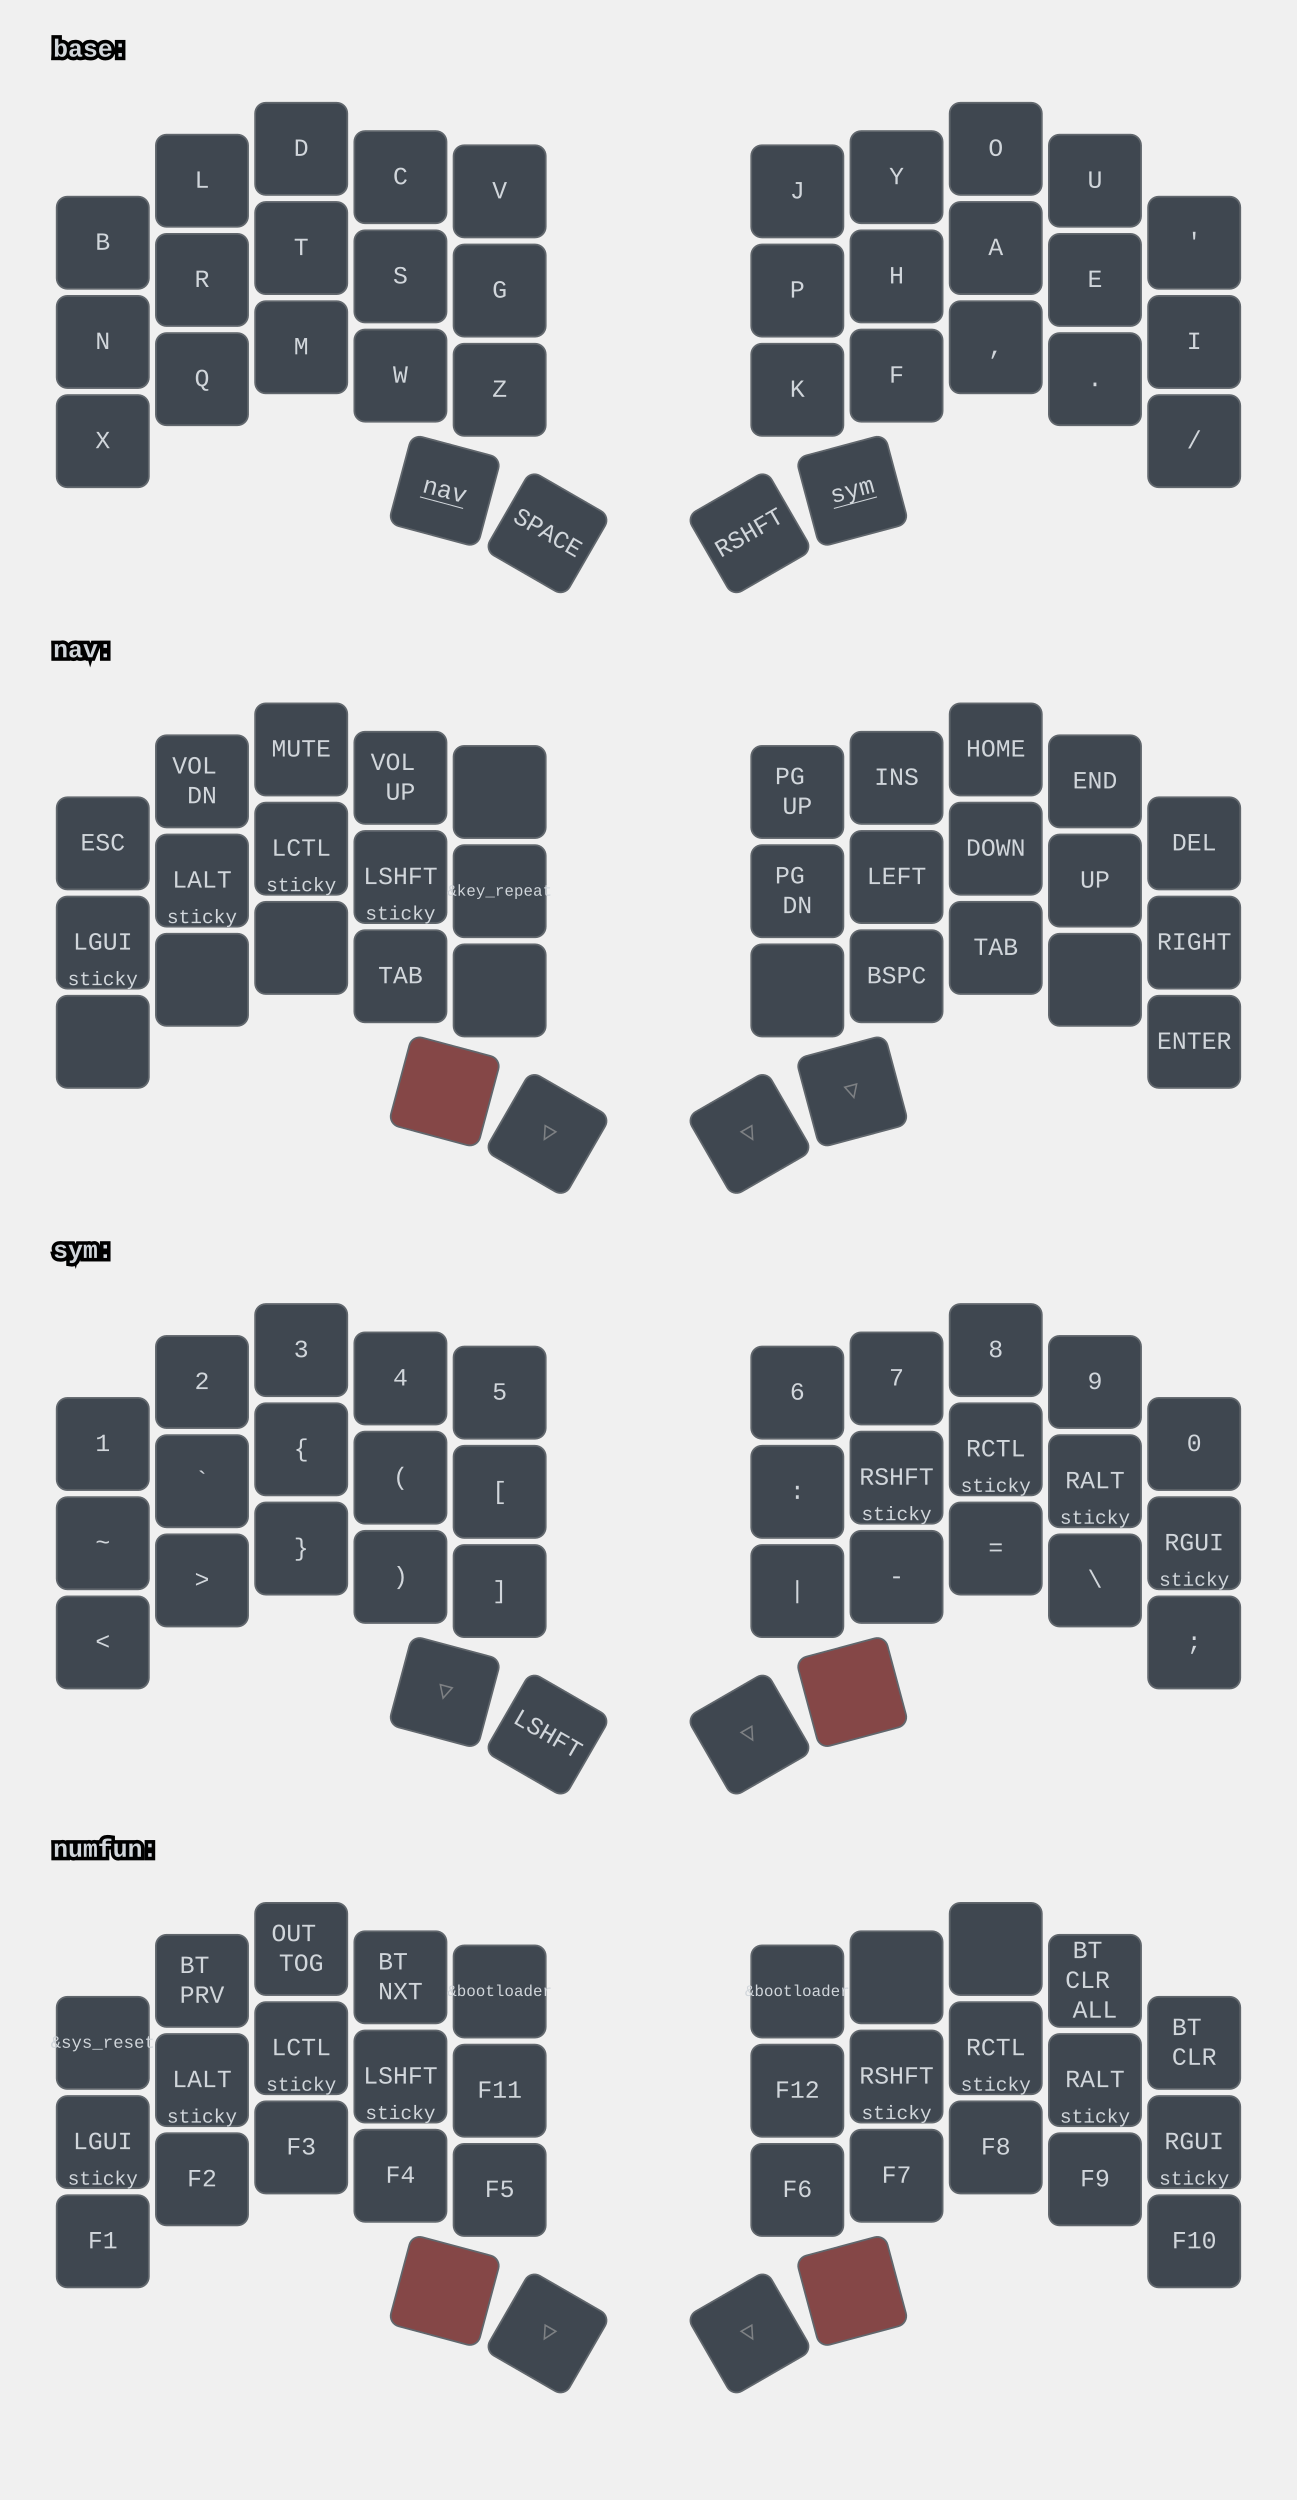
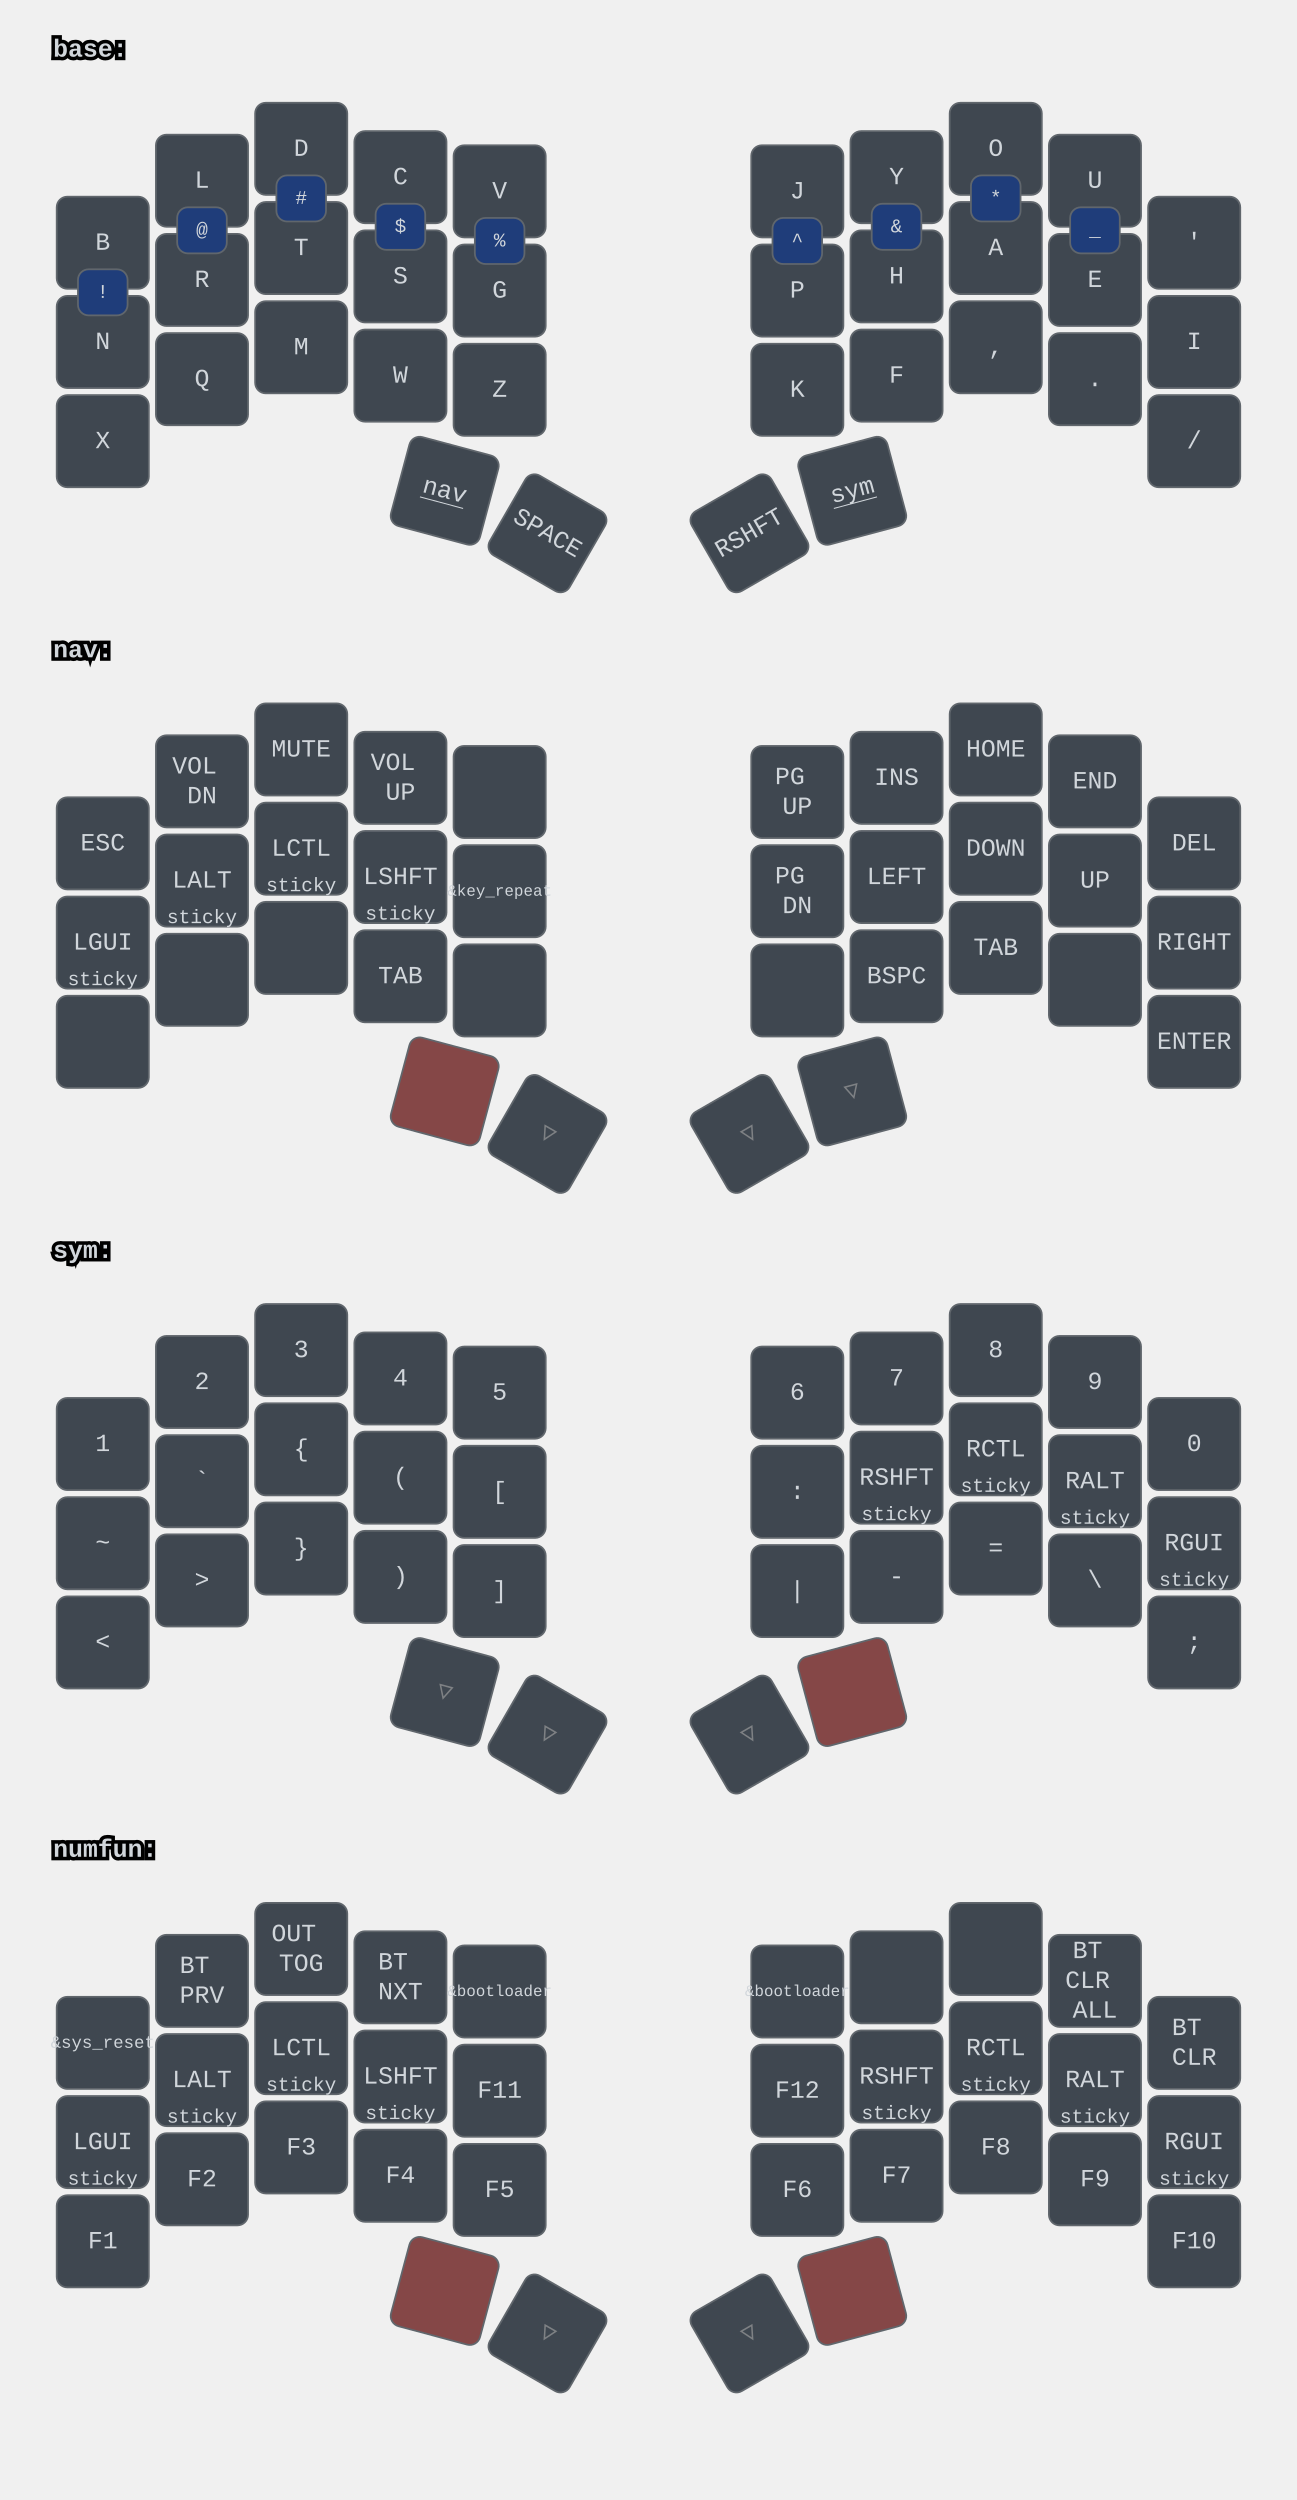
<svg xmlns="http://www.w3.org/2000/svg" width="732" height="1411" viewBox="0 0 732 1411" class="keymap">
  <style>/* inherit to force styles through use tags */
svg path {
    fill: inherit;
}

/* font and background color specifications */
svg.keymap {
    font-family: SFMono-Regular,Consolas,Liberation Mono,Menlo,monospace;
    font-size: 14px;
    font-kerning: normal;
    text-rendering: optimizeLegibility;
    fill: #24292e;
}

/* default key styling */
rect.key {
    fill: #f6f8fa;
}

rect.key, rect.combo {
    stroke: #c9cccf;
    stroke-width: 1;
}

/* default key side styling, only used is draw_key_sides is set */
rect.side {
    filter: brightness(90%);
}

/* color accent for combo boxes */
rect.combo, rect.combo-separate {
    fill: #cdf;
}

/* color accent for held keys */
rect.held, rect.combo.held {
    fill: #fdd;
}

/* color accent for ghost (optional) keys */
rect.ghost, rect.combo.ghost {
    stroke-dasharray: 4, 4;
    stroke-width: 2;
}

text {
    text-anchor: middle;
    dominant-baseline: middle;
}

/* styling for layer labels */
text.label {
    font-weight: bold;
    text-anchor: start;
    stroke: white;
    stroke-width: 4;
    paint-order: stroke;
}

/* styling for optional footer */
text.footer {
    text-anchor: end;
    dominant-baseline: auto;
    stroke: white;
    stroke-width: 4;
    paint-order: stroke;
}

/* styling for combo tap, and key non-tap label text */
text.combo, text.hold, text.shifted, text.left, text.right, text.tl, text.tr, text.bl, text.br {
    font-size: 11px;
}

text.hold, text.bl, text.br {
    text-anchor: middle;
    dominant-baseline: auto;
}

text.shifted, text.tl, text.tr {
    text-anchor: middle;
    dominant-baseline: hanging;
}

text.left, text.tl, text.bl {
    text-anchor: start;
}

text.right, text.tr, text.br {
    text-anchor: end;
}

text.layer-activator {
    text-decoration: underline;
}

/* styling for hold/shifted label text in combo box */
text.combo.hold, text.combo.shifted, text.combo.left, text.combo.right {
    font-size: 8px;
}

/* lighter symbol for transparent keys */
text.trans {
    fill: #7b7e81;
}

/* styling for combo dendrons */
path.combo {
    stroke-width: 1;
    stroke: gray;
    fill: none;
}

/* Start Tabler Icons Cleanup */
/* cannot use height/width with glyphs */
.icon-tabler &gt; path {
    fill: inherit;
    stroke: inherit;
    stroke-width: 2;
}
/* hide tabler's default box */
.icon-tabler &gt; path[stroke="none"][fill="none"] {
    visibility: hidden;
}
/* End Tabler Icons Cleanup */

svg.keymap { fill: #d1d6db; }
rect.key { fill: #3f4750; }
rect.key, rect.combo { stroke: #60666c; }
rect.combo, rect.combo-separate { fill: #1f3d7a; }
rect.held, rect.combo.held { fill: #854747; }
text.label, text.footer { stroke: black; }
text.trans { fill: #7e8184; }
path.combo { stroke: #7f7f7f; }
</style>
  <g transform="translate(30, 0)" class="layer-base">
    <text x="0" y="28" class="label" id="base">base:</text>
    <g transform="translate(0, 56)">
      <g transform="translate(28, 81)" class="key keypos-0">
        <rect rx="6" ry="6" x="-26" y="-26" width="52" height="52" class="key" />
        <text x="0" y="0" class="key tap">B</text>
      </g>
      <g transform="translate(84, 46)" class="key keypos-1">
        <rect rx="6" ry="6" x="-26" y="-26" width="52" height="52" class="key" />
        <text x="0" y="0" class="key tap">L</text>
      </g>
      <g transform="translate(140, 28)" class="key keypos-2">
        <rect rx="6" ry="6" x="-26" y="-26" width="52" height="52" class="key" />
        <text x="0" y="0" class="key tap">D</text>
      </g>
      <g transform="translate(196, 44)" class="key keypos-3">
        <rect rx="6" ry="6" x="-26" y="-26" width="52" height="52" class="key" />
        <text x="0" y="0" class="key tap">C</text>
      </g>
      <g transform="translate(252, 52)" class="key keypos-4">
        <rect rx="6" ry="6" x="-26" y="-26" width="52" height="52" class="key" />
        <text x="0" y="0" class="key tap">V</text>
      </g>
      <g transform="translate(420, 52)" class="key keypos-5">
        <rect rx="6" ry="6" x="-26" y="-26" width="52" height="52" class="key" />
        <text x="0" y="0" class="key tap">J</text>
      </g>
      <g transform="translate(476, 44)" class="key keypos-6">
        <rect rx="6" ry="6" x="-26" y="-26" width="52" height="52" class="key" />
        <text x="0" y="0" class="key tap">Y</text>
      </g>
      <g transform="translate(532, 28)" class="key keypos-7">
        <rect rx="6" ry="6" x="-26" y="-26" width="52" height="52" class="key" />
        <text x="0" y="0" class="key tap">O</text>
      </g>
      <g transform="translate(588, 46)" class="key keypos-8">
        <rect rx="6" ry="6" x="-26" y="-26" width="52" height="52" class="key" />
        <text x="0" y="0" class="key tap">U</text>
      </g>
      <g transform="translate(644, 81)" class="key keypos-9">
        <rect rx="6" ry="6" x="-26" y="-26" width="52" height="52" class="key" />
        <text x="0" y="0" class="key tap">'</text>
      </g>
      <g transform="translate(28, 137)" class="key keypos-10">
        <rect rx="6" ry="6" x="-26" y="-26" width="52" height="52" class="key" />
        <text x="0" y="0" class="key tap">N</text>
      </g>
      <g transform="translate(84, 102)" class="key keypos-11">
        <rect rx="6" ry="6" x="-26" y="-26" width="52" height="52" class="key" />
        <text x="0" y="0" class="key tap">R</text>
      </g>
      <g transform="translate(140, 84)" class="key keypos-12">
        <rect rx="6" ry="6" x="-26" y="-26" width="52" height="52" class="key" />
        <text x="0" y="0" class="key tap">T</text>
      </g>
      <g transform="translate(196, 100)" class="key keypos-13">
        <rect rx="6" ry="6" x="-26" y="-26" width="52" height="52" class="key" />
        <text x="0" y="0" class="key tap">S</text>
      </g>
      <g transform="translate(252, 108)" class="key keypos-14">
        <rect rx="6" ry="6" x="-26" y="-26" width="52" height="52" class="key" />
        <text x="0" y="0" class="key tap">G</text>
      </g>
      <g transform="translate(420, 108)" class="key keypos-15">
        <rect rx="6" ry="6" x="-26" y="-26" width="52" height="52" class="key" />
        <text x="0" y="0" class="key tap">P</text>
      </g>
      <g transform="translate(476, 100)" class="key keypos-16">
        <rect rx="6" ry="6" x="-26" y="-26" width="52" height="52" class="key" />
        <text x="0" y="0" class="key tap">H</text>
      </g>
      <g transform="translate(532, 84)" class="key keypos-17">
        <rect rx="6" ry="6" x="-26" y="-26" width="52" height="52" class="key" />
        <text x="0" y="0" class="key tap">A</text>
      </g>
      <g transform="translate(588, 102)" class="key keypos-18">
        <rect rx="6" ry="6" x="-26" y="-26" width="52" height="52" class="key" />
        <text x="0" y="0" class="key tap">E</text>
      </g>
      <g transform="translate(644, 137)" class="key keypos-19">
        <rect rx="6" ry="6" x="-26" y="-26" width="52" height="52" class="key" />
        <text x="0" y="0" class="key tap">I</text>
      </g>
      <g transform="translate(28, 193)" class="key keypos-20">
        <rect rx="6" ry="6" x="-26" y="-26" width="52" height="52" class="key" />
        <text x="0" y="0" class="key tap">X</text>
      </g>
      <g transform="translate(84, 158)" class="key keypos-21">
        <rect rx="6" ry="6" x="-26" y="-26" width="52" height="52" class="key" />
        <text x="0" y="0" class="key tap">Q</text>
      </g>
      <g transform="translate(140, 140)" class="key keypos-22">
        <rect rx="6" ry="6" x="-26" y="-26" width="52" height="52" class="key" />
        <text x="0" y="0" class="key tap">M</text>
      </g>
      <g transform="translate(196, 156)" class="key keypos-23">
        <rect rx="6" ry="6" x="-26" y="-26" width="52" height="52" class="key" />
        <text x="0" y="0" class="key tap">W</text>
      </g>
      <g transform="translate(252, 164)" class="key keypos-24">
        <rect rx="6" ry="6" x="-26" y="-26" width="52" height="52" class="key" />
        <text x="0" y="0" class="key tap">Z</text>
      </g>
      <g transform="translate(420, 164)" class="key keypos-25">
        <rect rx="6" ry="6" x="-26" y="-26" width="52" height="52" class="key" />
        <text x="0" y="0" class="key tap">K</text>
      </g>
      <g transform="translate(476, 156)" class="key keypos-26">
        <rect rx="6" ry="6" x="-26" y="-26" width="52" height="52" class="key" />
        <text x="0" y="0" class="key tap">F</text>
      </g>
      <g transform="translate(532, 140)" class="key keypos-27">
        <rect rx="6" ry="6" x="-26" y="-26" width="52" height="52" class="key" />
        <text x="0" y="0" class="key tap">,</text>
      </g>
      <g transform="translate(588, 158)" class="key keypos-28">
        <rect rx="6" ry="6" x="-26" y="-26" width="52" height="52" class="key" />
        <text x="0" y="0" class="key tap">.</text>
      </g>
      <g transform="translate(644, 193)" class="key keypos-29">
        <rect rx="6" ry="6" x="-26" y="-26" width="52" height="52" class="key" />
        <text x="0" y="0" class="key tap">/</text>
      </g>
      <g transform="translate(221, 221) rotate(15.0)" class="key keypos-30">
        <rect rx="6" ry="6" x="-26" y="-26" width="52" height="52" class="key" />
        <a href="#nav">
          <text x="0" y="0" class="key tap layer-activator">nav</text>
        </a>
      </g>
      <g transform="translate(279, 245) rotate(30.0)" class="key keypos-31">
        <rect rx="6" ry="6" x="-26" y="-26" width="52" height="52" class="key" />
        <text x="0" y="0" class="key tap">SPACE</text>
      </g>
      <g transform="translate(393, 245) rotate(-30.0)" class="key keypos-32">
        <rect rx="6" ry="6" x="-26" y="-26" width="52" height="52" class="key" />
        <text x="0" y="0" class="key tap">RSHFT</text>
      </g>
      <g transform="translate(451, 221) rotate(-15.0)" class="key keypos-33">
        <rect rx="6" ry="6" x="-26" y="-26" width="52" height="52" class="key" />
        <a href="#sym">
          <text x="0" y="0" class="key tap layer-activator">sym</text>
        </a>
      </g>
+       <g class="combo combopos-0">
+         <rect rx="6" ry="6" x="14" y="96" width="28" height="26" class="combo" />
+         <text x="28" y="109" class="combo tap">!</text>
+       </g>
+       <g class="combo combopos-1">
+         <rect rx="6" ry="6" x="70" y="61" width="28" height="26" class="combo" />
+         <text x="84" y="74" class="combo tap">@</text>
+       </g>
+       <g class="combo combopos-2">
+         <rect rx="6" ry="6" x="126" y="43" width="28" height="26" class="combo" />
+         <text x="140" y="56" class="combo tap">#</text>
+       </g>
+       <g class="combo combopos-3">
+         <rect rx="6" ry="6" x="182" y="59" width="28" height="26" class="combo" />
+         <text x="196" y="72" class="combo tap">$</text>
+       </g>
+       <g class="combo combopos-4">
+         <rect rx="6" ry="6" x="238" y="67" width="28" height="26" class="combo" />
+         <text x="252" y="80" class="combo tap">%</text>
+       </g>
+       <g class="combo combopos-5">
+         <rect rx="6" ry="6" x="406" y="67" width="28" height="26" class="combo" />
+         <text x="420" y="80" class="combo tap">^</text>
+       </g>
+       <g class="combo combopos-6">
+         <rect rx="6" ry="6" x="462" y="59" width="28" height="26" class="combo" />
+         <text x="476" y="72" class="combo tap">&amp;</text>
+       </g>
+       <g class="combo combopos-7">
+         <rect rx="6" ry="6" x="518" y="43" width="28" height="26" class="combo" />
+         <text x="532" y="56" class="combo tap">*</text>
+       </g>
+       <g class="combo combopos-8">
+         <rect rx="6" ry="6" x="574" y="61" width="28" height="26" class="combo" />
+         <text x="588" y="74" class="combo tap">_</text>
+       </g>
    </g>
  </g>
  <g transform="translate(30, 339)" class="layer-nav">
    <text x="0" y="28" class="label" id="nav">nav:</text>
    <g transform="translate(0, 56)">
      <g transform="translate(28, 81)" class="key keypos-0">
        <rect rx="6" ry="6" x="-26" y="-26" width="52" height="52" class="key" />
        <text x="0" y="0" class="key tap">ESC</text>
      </g>
      <g transform="translate(84, 46)" class="key keypos-1">
        <rect rx="6" ry="6" x="-26" y="-26" width="52" height="52" class="key" />
        <text x="0" y="0" class="key tap">
          <tspan x="0" dy="-0.6em">VOL</tspan>
          <tspan x="0" dy="1.2em">DN</tspan>
        </text>
      </g>
      <g transform="translate(140, 28)" class="key keypos-2">
        <rect rx="6" ry="6" x="-26" y="-26" width="52" height="52" class="key" />
        <text x="0" y="0" class="key tap">MUTE</text>
      </g>
      <g transform="translate(196, 44)" class="key keypos-3">
        <rect rx="6" ry="6" x="-26" y="-26" width="52" height="52" class="key" />
        <text x="0" y="0" class="key tap">
          <tspan x="0" dy="-0.6em">VOL</tspan>
          <tspan x="0" dy="1.2em">UP</tspan>
        </text>
      </g>
      <g transform="translate(252, 52)" class="key keypos-4">
        <rect rx="6" ry="6" x="-26" y="-26" width="52" height="52" class="key" />
      </g>
      <g transform="translate(420, 52)" class="key keypos-5">
        <rect rx="6" ry="6" x="-26" y="-26" width="52" height="52" class="key" />
        <text x="0" y="0" class="key tap">
          <tspan x="0" dy="-0.6em">PG</tspan>
          <tspan x="0" dy="1.2em">UP</tspan>
        </text>
      </g>
      <g transform="translate(476, 44)" class="key keypos-6">
        <rect rx="6" ry="6" x="-26" y="-26" width="52" height="52" class="key" />
        <text x="0" y="0" class="key tap">INS</text>
      </g>
      <g transform="translate(532, 28)" class="key keypos-7">
        <rect rx="6" ry="6" x="-26" y="-26" width="52" height="52" class="key" />
        <text x="0" y="0" class="key tap">HOME</text>
      </g>
      <g transform="translate(588, 46)" class="key keypos-8">
        <rect rx="6" ry="6" x="-26" y="-26" width="52" height="52" class="key" />
        <text x="0" y="0" class="key tap">END</text>
      </g>
      <g transform="translate(644, 81)" class="key keypos-9">
        <rect rx="6" ry="6" x="-26" y="-26" width="52" height="52" class="key" />
        <text x="0" y="0" class="key tap">DEL</text>
      </g>
      <g transform="translate(28, 137)" class="key keypos-10">
        <rect rx="6" ry="6" x="-26" y="-26" width="52" height="52" class="key" />
        <text x="0" y="0" class="key tap">LGUI</text>
        <text x="0" y="24" class="key hold">sticky</text>
      </g>
      <g transform="translate(84, 102)" class="key keypos-11">
        <rect rx="6" ry="6" x="-26" y="-26" width="52" height="52" class="key" />
        <text x="0" y="0" class="key tap">LALT</text>
        <text x="0" y="24" class="key hold">sticky</text>
      </g>
      <g transform="translate(140, 84)" class="key keypos-12">
        <rect rx="6" ry="6" x="-26" y="-26" width="52" height="52" class="key" />
        <text x="0" y="0" class="key tap">LCTL</text>
        <text x="0" y="24" class="key hold">sticky</text>
      </g>
      <g transform="translate(196, 100)" class="key keypos-13">
        <rect rx="6" ry="6" x="-26" y="-26" width="52" height="52" class="key" />
        <text x="0" y="0" class="key tap">LSHFT</text>
        <text x="0" y="24" class="key hold">sticky</text>
      </g>
      <g transform="translate(252, 108)" class="key keypos-14">
        <rect rx="6" ry="6" x="-26" y="-26" width="52" height="52" class="key" />
        <text x="0" y="0" class="key tap">
          <tspan style="font-size: 64%">&amp;key_repeat</tspan>
        </text>
      </g>
      <g transform="translate(420, 108)" class="key keypos-15">
        <rect rx="6" ry="6" x="-26" y="-26" width="52" height="52" class="key" />
        <text x="0" y="0" class="key tap">
          <tspan x="0" dy="-0.6em">PG</tspan>
          <tspan x="0" dy="1.2em">DN</tspan>
        </text>
      </g>
      <g transform="translate(476, 100)" class="key keypos-16">
        <rect rx="6" ry="6" x="-26" y="-26" width="52" height="52" class="key" />
        <text x="0" y="0" class="key tap">LEFT</text>
      </g>
      <g transform="translate(532, 84)" class="key keypos-17">
        <rect rx="6" ry="6" x="-26" y="-26" width="52" height="52" class="key" />
        <text x="0" y="0" class="key tap">DOWN</text>
      </g>
      <g transform="translate(588, 102)" class="key keypos-18">
        <rect rx="6" ry="6" x="-26" y="-26" width="52" height="52" class="key" />
        <text x="0" y="0" class="key tap">UP</text>
      </g>
      <g transform="translate(644, 137)" class="key keypos-19">
        <rect rx="6" ry="6" x="-26" y="-26" width="52" height="52" class="key" />
        <text x="0" y="0" class="key tap">RIGHT</text>
      </g>
      <g transform="translate(28, 193)" class="key keypos-20">
        <rect rx="6" ry="6" x="-26" y="-26" width="52" height="52" class="key" />
      </g>
      <g transform="translate(84, 158)" class="key keypos-21">
        <rect rx="6" ry="6" x="-26" y="-26" width="52" height="52" class="key" />
      </g>
      <g transform="translate(140, 140)" class="key keypos-22">
        <rect rx="6" ry="6" x="-26" y="-26" width="52" height="52" class="key" />
      </g>
      <g transform="translate(196, 156)" class="key keypos-23">
        <rect rx="6" ry="6" x="-26" y="-26" width="52" height="52" class="key" />
        <text x="0" y="0" class="key tap">TAB</text>
      </g>
      <g transform="translate(252, 164)" class="key keypos-24">
        <rect rx="6" ry="6" x="-26" y="-26" width="52" height="52" class="key" />
      </g>
      <g transform="translate(420, 164)" class="key keypos-25">
        <rect rx="6" ry="6" x="-26" y="-26" width="52" height="52" class="key" />
      </g>
      <g transform="translate(476, 156)" class="key keypos-26">
        <rect rx="6" ry="6" x="-26" y="-26" width="52" height="52" class="key" />
        <text x="0" y="0" class="key tap">BSPC</text>
      </g>
      <g transform="translate(532, 140)" class="key keypos-27">
        <rect rx="6" ry="6" x="-26" y="-26" width="52" height="52" class="key" />
        <text x="0" y="0" class="key tap">TAB</text>
      </g>
      <g transform="translate(588, 158)" class="key keypos-28">
        <rect rx="6" ry="6" x="-26" y="-26" width="52" height="52" class="key" />
      </g>
      <g transform="translate(644, 193)" class="key keypos-29">
        <rect rx="6" ry="6" x="-26" y="-26" width="52" height="52" class="key" />
        <text x="0" y="0" class="key tap">ENTER</text>
      </g>
      <g transform="translate(221, 221) rotate(15.0)" class="key held keypos-30">
        <rect rx="6" ry="6" x="-26" y="-26" width="52" height="52" class="key held" />
      </g>
      <g transform="translate(279, 245) rotate(30.0)" class="key trans keypos-31">
        <rect rx="6" ry="6" x="-26" y="-26" width="52" height="52" class="key trans" />
        <text x="0" y="0" class="key trans tap">▽</text>
      </g>
      <g transform="translate(393, 245) rotate(-30.0)" class="key trans keypos-32">
        <rect rx="6" ry="6" x="-26" y="-26" width="52" height="52" class="key trans" />
        <text x="0" y="0" class="key trans tap">▽</text>
      </g>
      <g transform="translate(451, 221) rotate(-15.0)" class="key trans keypos-33">
        <rect rx="6" ry="6" x="-26" y="-26" width="52" height="52" class="key trans" />
        <text x="0" y="0" class="key trans tap">▽</text>
      </g>
    </g>
  </g>
  <g transform="translate(30, 678)" class="layer-sym">
    <text x="0" y="28" class="label" id="sym">sym:</text>
    <g transform="translate(0, 56)">
      <g transform="translate(28, 81)" class="key keypos-0">
        <rect rx="6" ry="6" x="-26" y="-26" width="52" height="52" class="key" />
        <text x="0" y="0" class="key tap">1</text>
      </g>
      <g transform="translate(84, 46)" class="key keypos-1">
        <rect rx="6" ry="6" x="-26" y="-26" width="52" height="52" class="key" />
        <text x="0" y="0" class="key tap">2</text>
      </g>
      <g transform="translate(140, 28)" class="key keypos-2">
        <rect rx="6" ry="6" x="-26" y="-26" width="52" height="52" class="key" />
        <text x="0" y="0" class="key tap">3</text>
      </g>
      <g transform="translate(196, 44)" class="key keypos-3">
        <rect rx="6" ry="6" x="-26" y="-26" width="52" height="52" class="key" />
        <text x="0" y="0" class="key tap">4</text>
      </g>
      <g transform="translate(252, 52)" class="key keypos-4">
        <rect rx="6" ry="6" x="-26" y="-26" width="52" height="52" class="key" />
        <text x="0" y="0" class="key tap">5</text>
      </g>
      <g transform="translate(420, 52)" class="key keypos-5">
        <rect rx="6" ry="6" x="-26" y="-26" width="52" height="52" class="key" />
        <text x="0" y="0" class="key tap">6</text>
      </g>
      <g transform="translate(476, 44)" class="key keypos-6">
        <rect rx="6" ry="6" x="-26" y="-26" width="52" height="52" class="key" />
        <text x="0" y="0" class="key tap">7</text>
      </g>
      <g transform="translate(532, 28)" class="key keypos-7">
        <rect rx="6" ry="6" x="-26" y="-26" width="52" height="52" class="key" />
        <text x="0" y="0" class="key tap">8</text>
      </g>
      <g transform="translate(588, 46)" class="key keypos-8">
        <rect rx="6" ry="6" x="-26" y="-26" width="52" height="52" class="key" />
        <text x="0" y="0" class="key tap">9</text>
      </g>
      <g transform="translate(644, 81)" class="key keypos-9">
        <rect rx="6" ry="6" x="-26" y="-26" width="52" height="52" class="key" />
        <text x="0" y="0" class="key tap">0</text>
      </g>
      <g transform="translate(28, 137)" class="key keypos-10">
        <rect rx="6" ry="6" x="-26" y="-26" width="52" height="52" class="key" />
        <text x="0" y="0" class="key tap">~</text>
      </g>
      <g transform="translate(84, 102)" class="key keypos-11">
        <rect rx="6" ry="6" x="-26" y="-26" width="52" height="52" class="key" />
        <text x="0" y="0" class="key tap">`</text>
      </g>
      <g transform="translate(140, 84)" class="key keypos-12">
        <rect rx="6" ry="6" x="-26" y="-26" width="52" height="52" class="key" />
        <text x="0" y="0" class="key tap">{</text>
      </g>
      <g transform="translate(196, 100)" class="key keypos-13">
        <rect rx="6" ry="6" x="-26" y="-26" width="52" height="52" class="key" />
        <text x="0" y="0" class="key tap">(</text>
      </g>
      <g transform="translate(252, 108)" class="key keypos-14">
        <rect rx="6" ry="6" x="-26" y="-26" width="52" height="52" class="key" />
        <text x="0" y="0" class="key tap">[</text>
      </g>
      <g transform="translate(420, 108)" class="key keypos-15">
        <rect rx="6" ry="6" x="-26" y="-26" width="52" height="52" class="key" />
        <text x="0" y="0" class="key tap">:</text>
      </g>
      <g transform="translate(476, 100)" class="key keypos-16">
        <rect rx="6" ry="6" x="-26" y="-26" width="52" height="52" class="key" />
        <text x="0" y="0" class="key tap">RSHFT</text>
        <text x="0" y="24" class="key hold">sticky</text>
      </g>
      <g transform="translate(532, 84)" class="key keypos-17">
        <rect rx="6" ry="6" x="-26" y="-26" width="52" height="52" class="key" />
        <text x="0" y="0" class="key tap">RCTL</text>
        <text x="0" y="24" class="key hold">sticky</text>
      </g>
      <g transform="translate(588, 102)" class="key keypos-18">
        <rect rx="6" ry="6" x="-26" y="-26" width="52" height="52" class="key" />
        <text x="0" y="0" class="key tap">RALT</text>
        <text x="0" y="24" class="key hold">sticky</text>
      </g>
      <g transform="translate(644, 137)" class="key keypos-19">
        <rect rx="6" ry="6" x="-26" y="-26" width="52" height="52" class="key" />
        <text x="0" y="0" class="key tap">RGUI</text>
        <text x="0" y="24" class="key hold">sticky</text>
      </g>
      <g transform="translate(28, 193)" class="key keypos-20">
        <rect rx="6" ry="6" x="-26" y="-26" width="52" height="52" class="key" />
        <text x="0" y="0" class="key tap">&lt;</text>
      </g>
      <g transform="translate(84, 158)" class="key keypos-21">
        <rect rx="6" ry="6" x="-26" y="-26" width="52" height="52" class="key" />
        <text x="0" y="0" class="key tap">&gt;</text>
      </g>
      <g transform="translate(140, 140)" class="key keypos-22">
        <rect rx="6" ry="6" x="-26" y="-26" width="52" height="52" class="key" />
        <text x="0" y="0" class="key tap">}</text>
      </g>
      <g transform="translate(196, 156)" class="key keypos-23">
        <rect rx="6" ry="6" x="-26" y="-26" width="52" height="52" class="key" />
        <text x="0" y="0" class="key tap">)</text>
      </g>
      <g transform="translate(252, 164)" class="key keypos-24">
        <rect rx="6" ry="6" x="-26" y="-26" width="52" height="52" class="key" />
        <text x="0" y="0" class="key tap">]</text>
      </g>
      <g transform="translate(420, 164)" class="key keypos-25">
        <rect rx="6" ry="6" x="-26" y="-26" width="52" height="52" class="key" />
        <text x="0" y="0" class="key tap">|</text>
      </g>
      <g transform="translate(476, 156)" class="key keypos-26">
        <rect rx="6" ry="6" x="-26" y="-26" width="52" height="52" class="key" />
        <text x="0" y="0" class="key tap">-</text>
      </g>
      <g transform="translate(532, 140)" class="key keypos-27">
        <rect rx="6" ry="6" x="-26" y="-26" width="52" height="52" class="key" />
        <text x="0" y="0" class="key tap">=</text>
      </g>
      <g transform="translate(588, 158)" class="key keypos-28">
        <rect rx="6" ry="6" x="-26" y="-26" width="52" height="52" class="key" />
        <text x="0" y="0" class="key tap">\</text>
      </g>
      <g transform="translate(644, 193)" class="key keypos-29">
        <rect rx="6" ry="6" x="-26" y="-26" width="52" height="52" class="key" />
        <text x="0" y="0" class="key tap">;</text>
      </g>
      <g transform="translate(221, 221) rotate(15.0)" class="key trans keypos-30">
        <rect rx="6" ry="6" x="-26" y="-26" width="52" height="52" class="key trans" />
        <text x="0" y="0" class="key trans tap">▽</text>
      </g>
-       <g transform="translate(279, 245) rotate(30.0)" class="key keypos-31">
-         <rect rx="6" ry="6" x="-26" y="-26" width="52" height="52" class="key" />
-         <text x="0" y="0" class="key tap">LSHFT</text>
+       <g transform="translate(279, 245) rotate(30.0)" class="key trans keypos-31">
+         <rect rx="6" ry="6" x="-26" y="-26" width="52" height="52" class="key trans" />
+         <text x="0" y="0" class="key trans tap">▽</text>
      </g>
      <g transform="translate(393, 245) rotate(-30.0)" class="key trans keypos-32">
        <rect rx="6" ry="6" x="-26" y="-26" width="52" height="52" class="key trans" />
        <text x="0" y="0" class="key trans tap">▽</text>
      </g>
      <g transform="translate(451, 221) rotate(-15.0)" class="key held keypos-33">
        <rect rx="6" ry="6" x="-26" y="-26" width="52" height="52" class="key held" />
      </g>
    </g>
  </g>
  <g transform="translate(30, 1016)" class="layer-numfun">
    <text x="0" y="28" class="label" id="numfun">numfun:</text>
    <g transform="translate(0, 56)">
      <g transform="translate(28, 81)" class="key keypos-0">
        <rect rx="6" ry="6" x="-26" y="-26" width="52" height="52" class="key" />
        <text x="0" y="0" class="key tap">
          <tspan style="font-size: 70%">&amp;sys_reset</tspan>
        </text>
      </g>
      <g transform="translate(84, 46)" class="key keypos-1">
        <rect rx="6" ry="6" x="-26" y="-26" width="52" height="52" class="key" />
        <text x="0" y="0" class="key tap">
          <tspan x="0" dy="-0.6em">BT</tspan>
          <tspan x="0" dy="1.2em">PRV</tspan>
        </text>
      </g>
      <g transform="translate(140, 28)" class="key keypos-2">
        <rect rx="6" ry="6" x="-26" y="-26" width="52" height="52" class="key" />
        <text x="0" y="0" class="key tap">
          <tspan x="0" dy="-0.6em">OUT</tspan>
          <tspan x="0" dy="1.2em">TOG</tspan>
        </text>
      </g>
      <g transform="translate(196, 44)" class="key keypos-3">
        <rect rx="6" ry="6" x="-26" y="-26" width="52" height="52" class="key" />
        <text x="0" y="0" class="key tap">
          <tspan x="0" dy="-0.6em">BT</tspan>
          <tspan x="0" dy="1.2em">NXT</tspan>
        </text>
      </g>
      <g transform="translate(252, 52)" class="key keypos-4">
        <rect rx="6" ry="6" x="-26" y="-26" width="52" height="52" class="key" />
        <text x="0" y="0" class="key tap">
          <tspan style="font-size: 64%">&amp;bootloader</tspan>
        </text>
      </g>
      <g transform="translate(420, 52)" class="key keypos-5">
        <rect rx="6" ry="6" x="-26" y="-26" width="52" height="52" class="key" />
        <text x="0" y="0" class="key tap">
          <tspan style="font-size: 64%">&amp;bootloader</tspan>
        </text>
      </g>
      <g transform="translate(476, 44)" class="key keypos-6">
        <rect rx="6" ry="6" x="-26" y="-26" width="52" height="52" class="key" />
      </g>
      <g transform="translate(532, 28)" class="key keypos-7">
        <rect rx="6" ry="6" x="-26" y="-26" width="52" height="52" class="key" />
      </g>
      <g transform="translate(588, 46)" class="key keypos-8">
        <rect rx="6" ry="6" x="-26" y="-26" width="52" height="52" class="key" />
        <text x="0" y="0" class="key tap">
          <tspan x="0" dy="-1.2em">BT</tspan>
          <tspan x="0" dy="1.2em">CLR</tspan>
          <tspan x="0" dy="1.2em">ALL</tspan>
        </text>
      </g>
      <g transform="translate(644, 81)" class="key keypos-9">
        <rect rx="6" ry="6" x="-26" y="-26" width="52" height="52" class="key" />
        <text x="0" y="0" class="key tap">
          <tspan x="0" dy="-0.6em">BT</tspan>
          <tspan x="0" dy="1.2em">CLR</tspan>
        </text>
      </g>
      <g transform="translate(28, 137)" class="key keypos-10">
        <rect rx="6" ry="6" x="-26" y="-26" width="52" height="52" class="key" />
        <text x="0" y="0" class="key tap">LGUI</text>
        <text x="0" y="24" class="key hold">sticky</text>
      </g>
      <g transform="translate(84, 102)" class="key keypos-11">
        <rect rx="6" ry="6" x="-26" y="-26" width="52" height="52" class="key" />
        <text x="0" y="0" class="key tap">LALT</text>
        <text x="0" y="24" class="key hold">sticky</text>
      </g>
      <g transform="translate(140, 84)" class="key keypos-12">
        <rect rx="6" ry="6" x="-26" y="-26" width="52" height="52" class="key" />
        <text x="0" y="0" class="key tap">LCTL</text>
        <text x="0" y="24" class="key hold">sticky</text>
      </g>
      <g transform="translate(196, 100)" class="key keypos-13">
        <rect rx="6" ry="6" x="-26" y="-26" width="52" height="52" class="key" />
        <text x="0" y="0" class="key tap">LSHFT</text>
        <text x="0" y="24" class="key hold">sticky</text>
      </g>
      <g transform="translate(252, 108)" class="key keypos-14">
        <rect rx="6" ry="6" x="-26" y="-26" width="52" height="52" class="key" />
        <text x="0" y="0" class="key tap">F11</text>
      </g>
      <g transform="translate(420, 108)" class="key keypos-15">
        <rect rx="6" ry="6" x="-26" y="-26" width="52" height="52" class="key" />
        <text x="0" y="0" class="key tap">F12</text>
      </g>
      <g transform="translate(476, 100)" class="key keypos-16">
        <rect rx="6" ry="6" x="-26" y="-26" width="52" height="52" class="key" />
        <text x="0" y="0" class="key tap">RSHFT</text>
        <text x="0" y="24" class="key hold">sticky</text>
      </g>
      <g transform="translate(532, 84)" class="key keypos-17">
        <rect rx="6" ry="6" x="-26" y="-26" width="52" height="52" class="key" />
        <text x="0" y="0" class="key tap">RCTL</text>
        <text x="0" y="24" class="key hold">sticky</text>
      </g>
      <g transform="translate(588, 102)" class="key keypos-18">
        <rect rx="6" ry="6" x="-26" y="-26" width="52" height="52" class="key" />
        <text x="0" y="0" class="key tap">RALT</text>
        <text x="0" y="24" class="key hold">sticky</text>
      </g>
      <g transform="translate(644, 137)" class="key keypos-19">
        <rect rx="6" ry="6" x="-26" y="-26" width="52" height="52" class="key" />
        <text x="0" y="0" class="key tap">RGUI</text>
        <text x="0" y="24" class="key hold">sticky</text>
      </g>
      <g transform="translate(28, 193)" class="key keypos-20">
        <rect rx="6" ry="6" x="-26" y="-26" width="52" height="52" class="key" />
        <text x="0" y="0" class="key tap">F1</text>
      </g>
      <g transform="translate(84, 158)" class="key keypos-21">
        <rect rx="6" ry="6" x="-26" y="-26" width="52" height="52" class="key" />
        <text x="0" y="0" class="key tap">F2</text>
      </g>
      <g transform="translate(140, 140)" class="key keypos-22">
        <rect rx="6" ry="6" x="-26" y="-26" width="52" height="52" class="key" />
        <text x="0" y="0" class="key tap">F3</text>
      </g>
      <g transform="translate(196, 156)" class="key keypos-23">
        <rect rx="6" ry="6" x="-26" y="-26" width="52" height="52" class="key" />
        <text x="0" y="0" class="key tap">F4</text>
      </g>
      <g transform="translate(252, 164)" class="key keypos-24">
        <rect rx="6" ry="6" x="-26" y="-26" width="52" height="52" class="key" />
        <text x="0" y="0" class="key tap">F5</text>
      </g>
      <g transform="translate(420, 164)" class="key keypos-25">
        <rect rx="6" ry="6" x="-26" y="-26" width="52" height="52" class="key" />
        <text x="0" y="0" class="key tap">F6</text>
      </g>
      <g transform="translate(476, 156)" class="key keypos-26">
        <rect rx="6" ry="6" x="-26" y="-26" width="52" height="52" class="key" />
        <text x="0" y="0" class="key tap">F7</text>
      </g>
      <g transform="translate(532, 140)" class="key keypos-27">
        <rect rx="6" ry="6" x="-26" y="-26" width="52" height="52" class="key" />
        <text x="0" y="0" class="key tap">F8</text>
      </g>
      <g transform="translate(588, 158)" class="key keypos-28">
        <rect rx="6" ry="6" x="-26" y="-26" width="52" height="52" class="key" />
        <text x="0" y="0" class="key tap">F9</text>
      </g>
      <g transform="translate(644, 193)" class="key keypos-29">
        <rect rx="6" ry="6" x="-26" y="-26" width="52" height="52" class="key" />
        <text x="0" y="0" class="key tap">F10</text>
      </g>
      <g transform="translate(221, 221) rotate(15.0)" class="key held keypos-30">
        <rect rx="6" ry="6" x="-26" y="-26" width="52" height="52" class="key held" />
      </g>
      <g transform="translate(279, 245) rotate(30.0)" class="key trans keypos-31">
        <rect rx="6" ry="6" x="-26" y="-26" width="52" height="52" class="key trans" />
        <text x="0" y="0" class="key trans tap">▽</text>
      </g>
      <g transform="translate(393, 245) rotate(-30.0)" class="key trans keypos-32">
        <rect rx="6" ry="6" x="-26" y="-26" width="52" height="52" class="key trans" />
        <text x="0" y="0" class="key trans tap">▽</text>
      </g>
      <g transform="translate(451, 221) rotate(-15.0)" class="key held keypos-33">
        <rect rx="6" ry="6" x="-26" y="-26" width="52" height="52" class="key held" />
      </g>
    </g>
  </g>
</svg>
